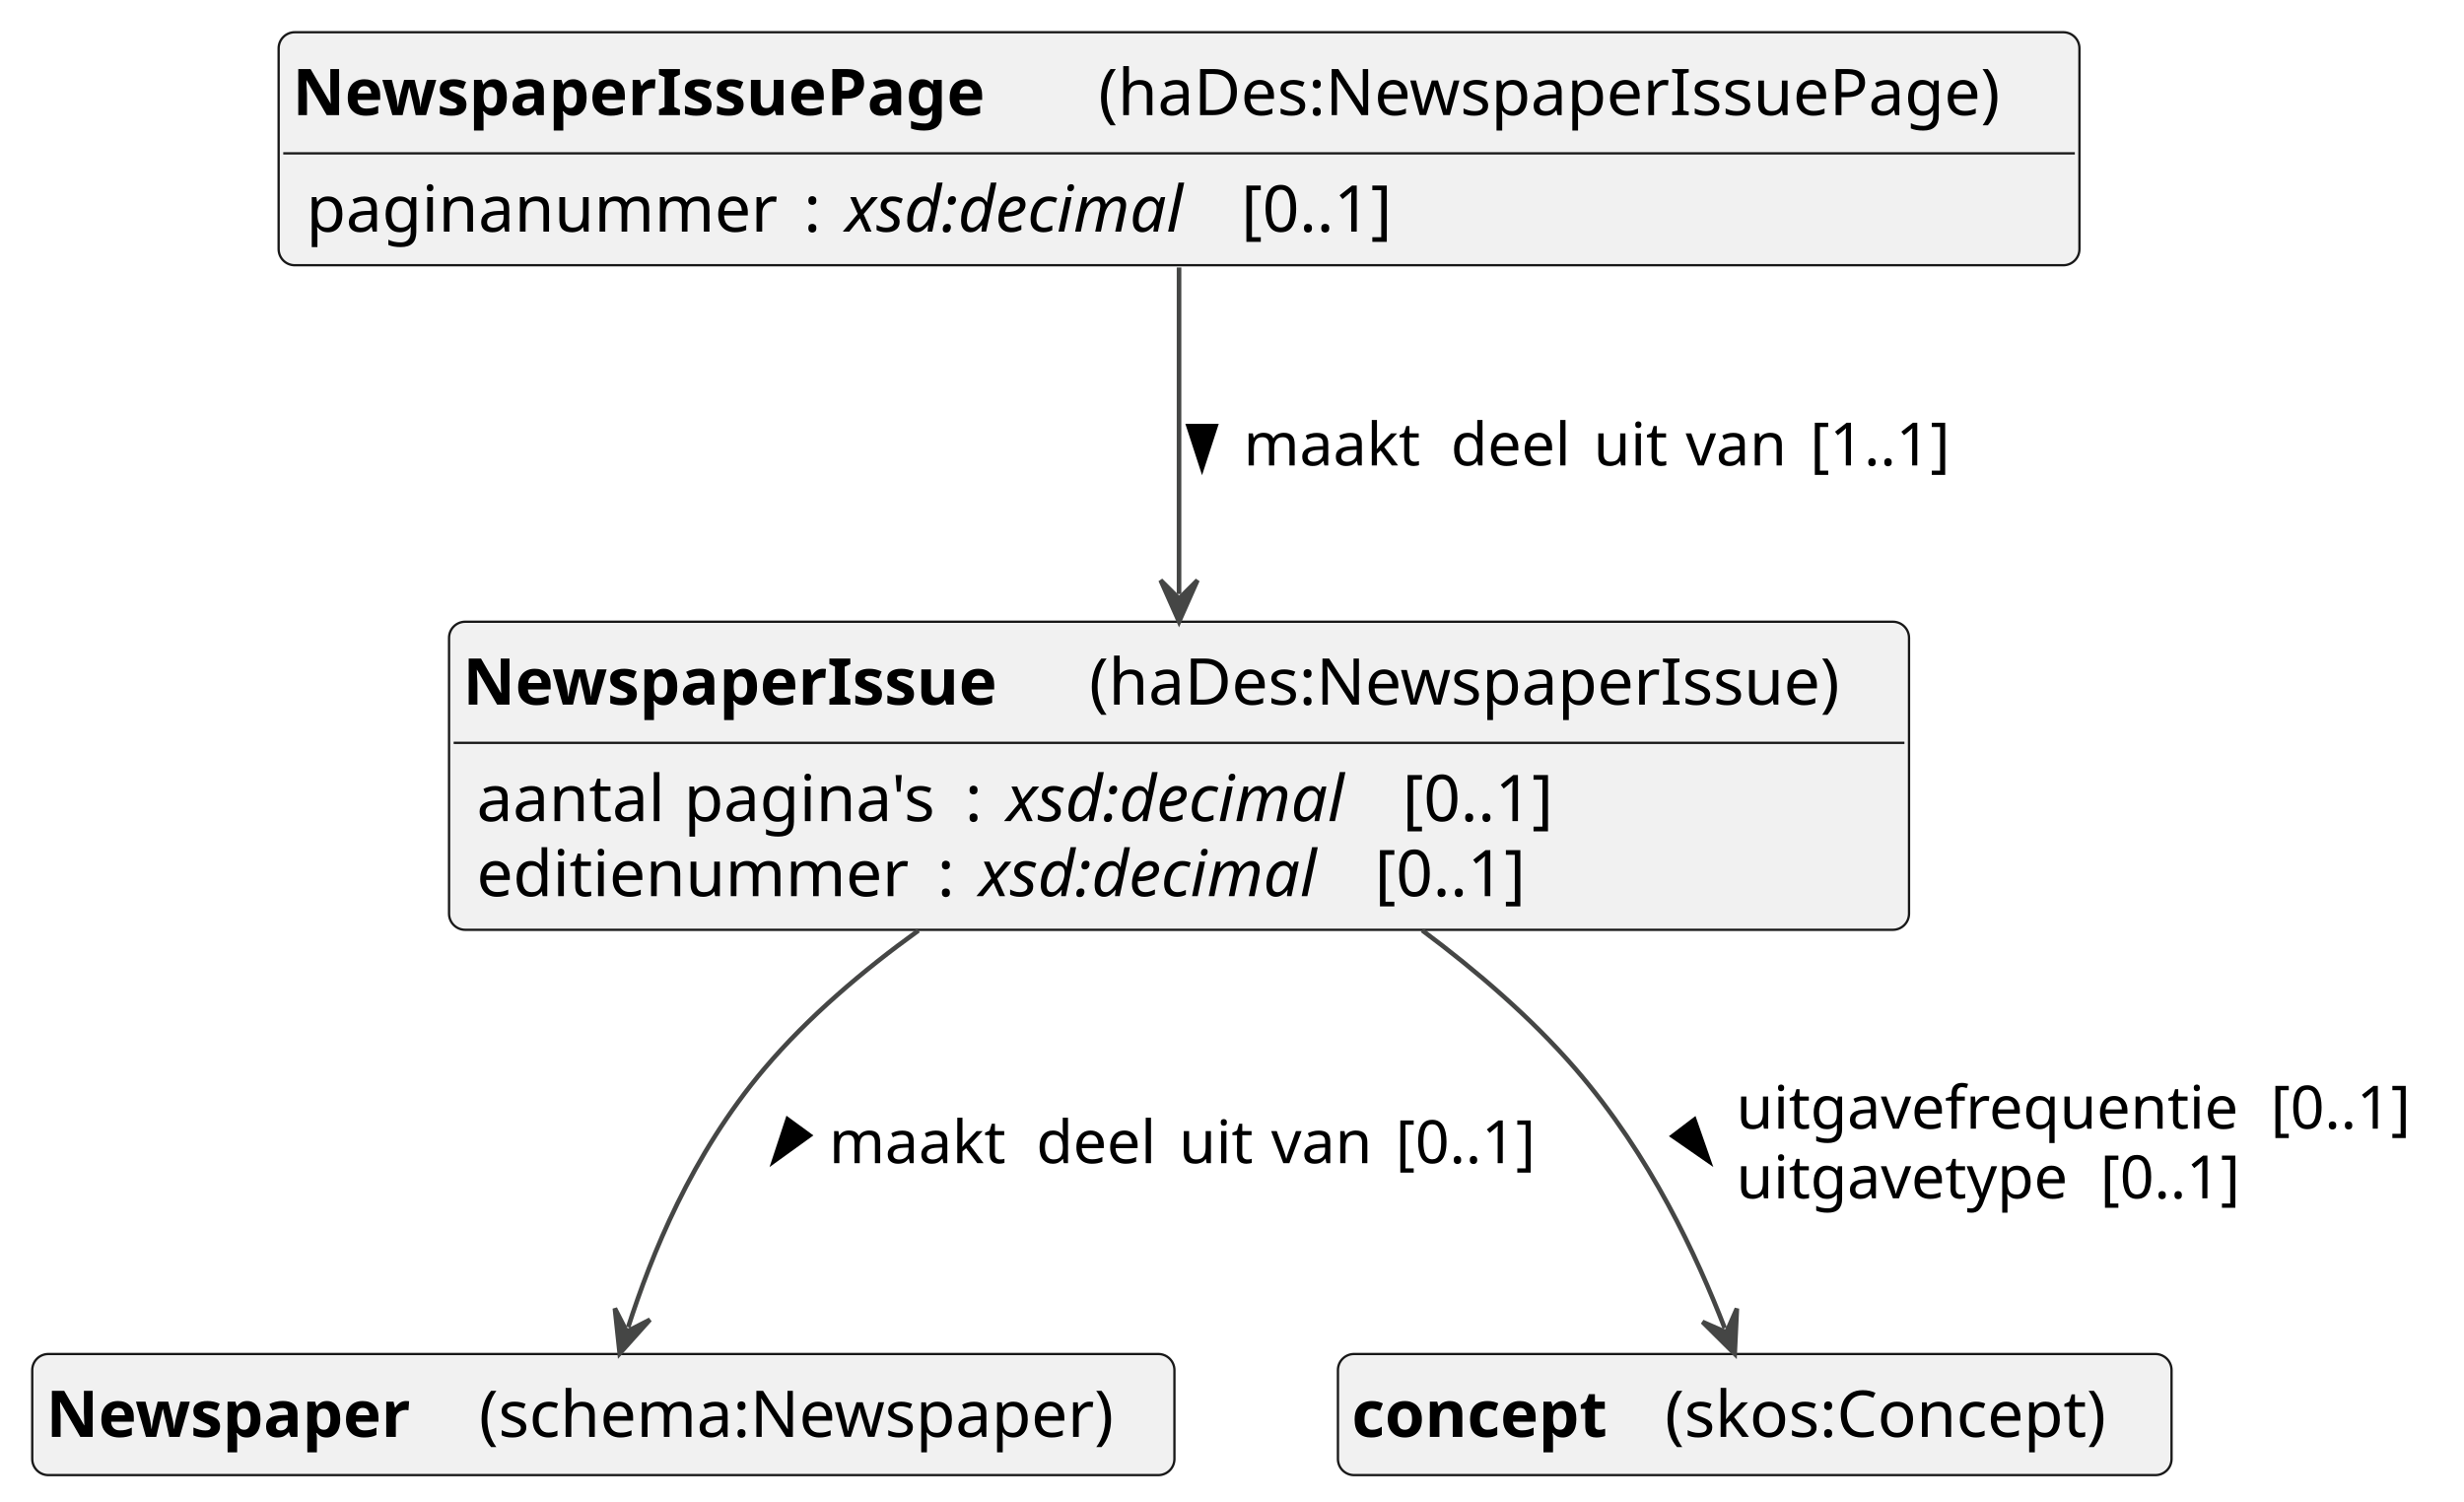
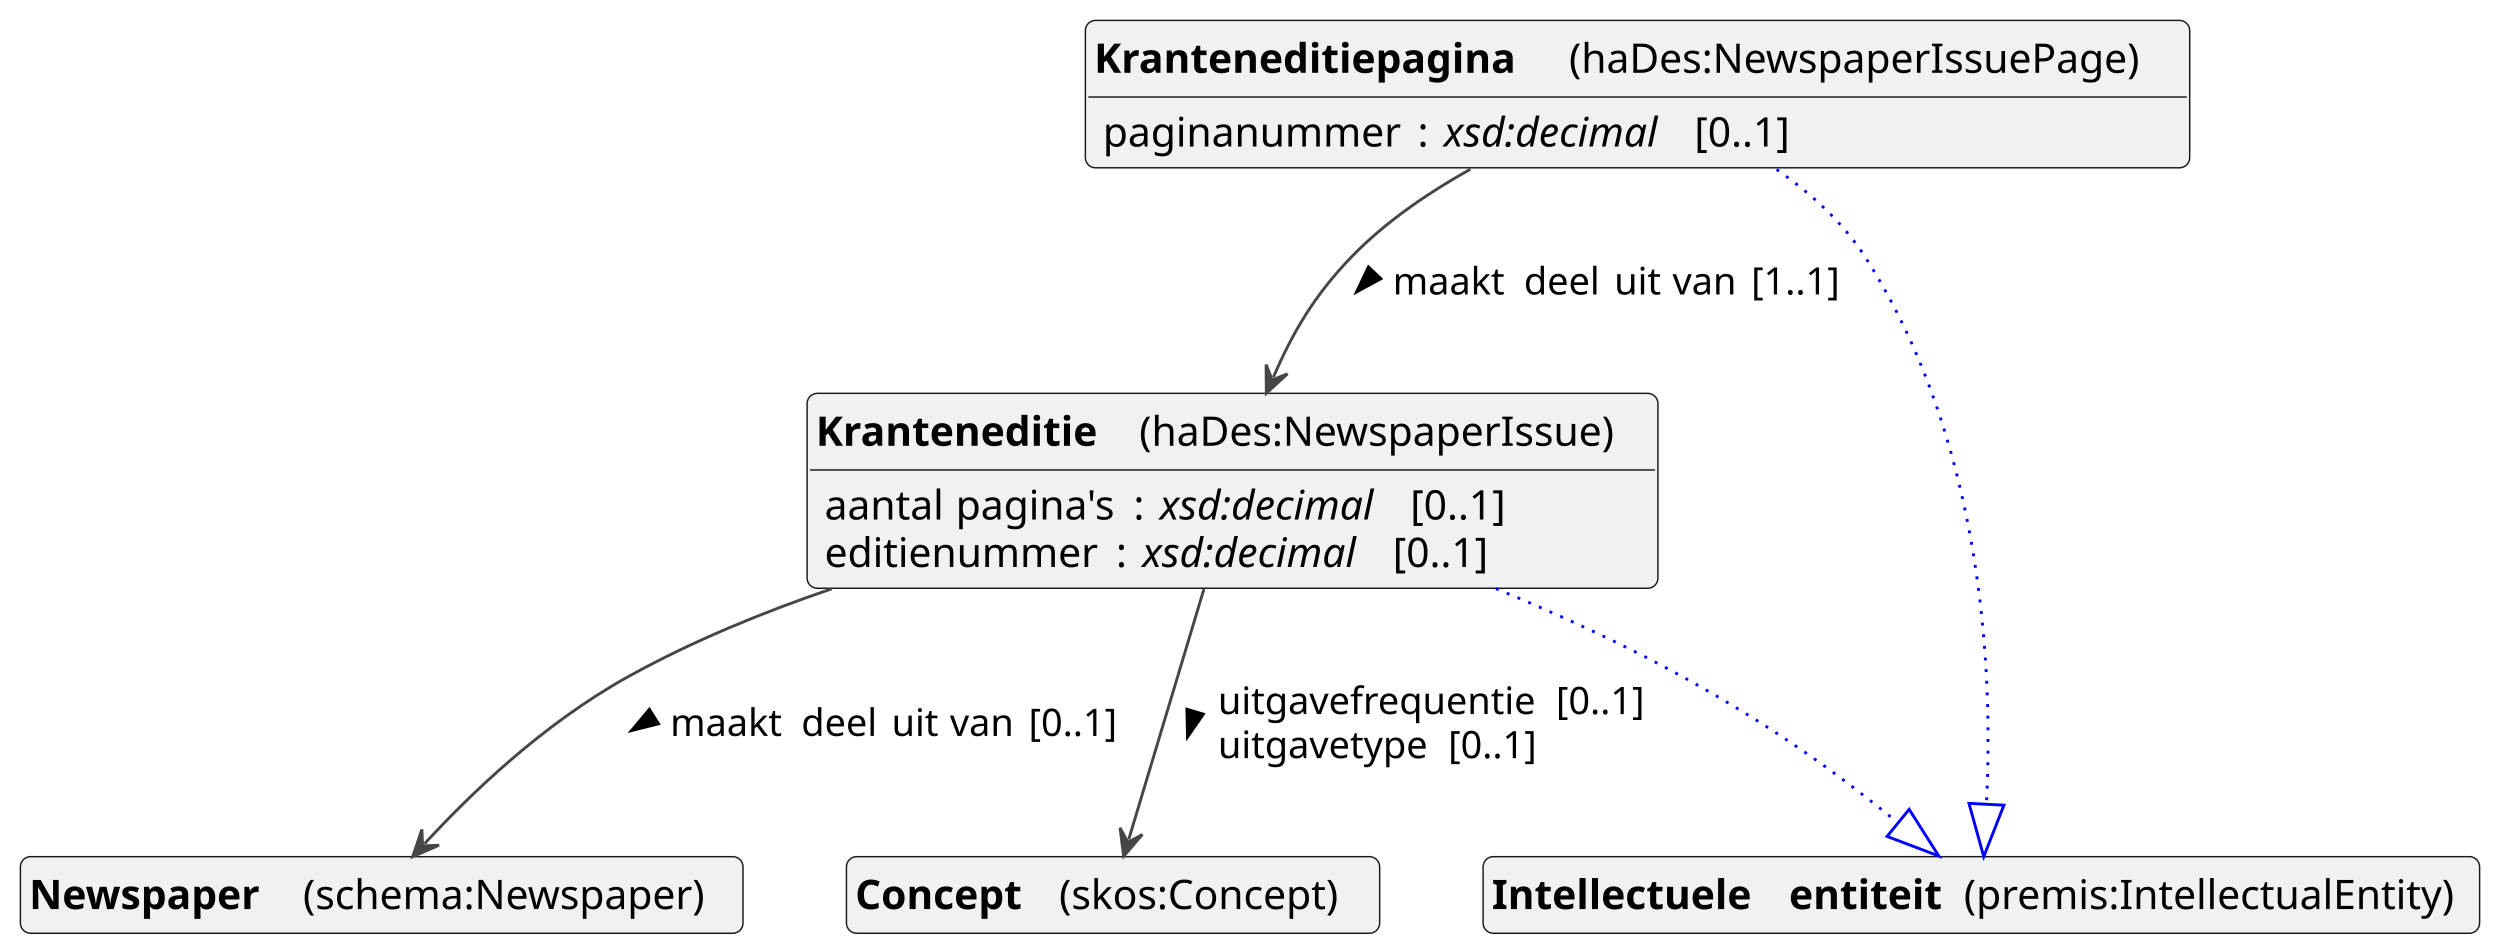
- <svg xmlns="http://www.w3.org/2000/svg" xmlns:xlink="http://www.w3.org/1999/xlink" contentStyleType="text/css" height="326px" preserveAspectRatio="none" style="width:535px;height:326px;background:#FFFFFF;" version="1.1" viewBox="0 0 535 326" width="535px" zoomAndPan="magnify">
+ <svg xmlns="http://www.w3.org/2000/svg" xmlns:xlink="http://www.w3.org/1999/xlink" contentStyleType="text/css" height="326px" preserveAspectRatio="none" style="width:858px;height:326px;background:#FFFFFF;" version="1.1" viewBox="0 0 858 326" width="858px" zoomAndPan="magnify">
  <defs />
  <g>
-     <a href="#haDes%3ANewspaperIssue" target="_top" title="#haDes%3ANewspaperIssue" xlink:actuate="onRequest" xlink:href="#haDes%3ANewspaperIssue" xlink:show="new" xlink:title="#haDes%3ANewspaperIssue" xlink:type="simple">
-       <g id="elem_haDes_NewspaperIssue">
-         <rect codeLine="15" fill="#F1F1F1" height="66.891" id="haDes_NewspaperIssue" rx="3.5" ry="3.5" style="stroke:#181818;stroke-width:0.5;" width="317" x="97.5" y="135" />
-         <text fill="#000000" font-family="sans-serif" font-size="14" font-weight="bold" lengthAdjust="spacing" textLength="132" x="100.5" y="152.995">NewspaperIssue</text>
-         <text fill="#000000" font-family="sans-serif" font-size="14" lengthAdjust="spacing" textLength="4" x="232.5" y="152.995"> </text>
-         <text fill="#000000" font-family="sans-serif" font-size="14" lengthAdjust="spacing" textLength="175" x="236.5" y="152.995">(haDes:NewspaperIssue)</text>
-         <line style="stroke:#181818;stroke-width:0.5;" x1="98.5" x2="413.5" y1="161.297" y2="161.297" />
-         <text fill="#000000" font-family="sans-serif" font-size="14" lengthAdjust="spacing" textLength="41" x="103.5" y="178.292">aantal</text>
-         <text fill="#000000" font-family="sans-serif" font-size="14" lengthAdjust="spacing" textLength="4" x="144.5" y="178.292"> </text>
-         <text fill="#000000" font-family="sans-serif" font-size="14" lengthAdjust="spacing" textLength="57" x="148.5" y="178.292">pagina's</text>
-         <text fill="#000000" font-family="sans-serif" font-size="14" lengthAdjust="spacing" textLength="4" x="205.5" y="178.292"> </text>
-         <text fill="#000000" font-family="sans-serif" font-size="14" lengthAdjust="spacing" textLength="5" x="209.5" y="178.292">:</text>
-         <text fill="#000000" font-family="sans-serif" font-size="14" lengthAdjust="spacing" textLength="4" x="214.5" y="178.292"> </text>
-         <text fill="#000000" font-family="sans-serif" font-size="14" font-style="italic" lengthAdjust="spacing" textLength="82" x="218.5" y="178.292">xsd:decimal</text>
-         <text fill="#000000" font-family="sans-serif" font-size="14" lengthAdjust="spacing" textLength="4" x="300.5" y="178.292"> </text>
-         <text fill="#000000" font-family="sans-serif" font-size="14" lengthAdjust="spacing" textLength="36" x="304.5" y="178.292">[0..1]</text>
-         <text fill="#000000" font-family="sans-serif" font-size="14" lengthAdjust="spacing" textLength="96" x="103.5" y="194.589">editienummer</text>
-         <text fill="#000000" font-family="sans-serif" font-size="14" lengthAdjust="spacing" textLength="4" x="199.5" y="194.589"> </text>
-         <text fill="#000000" font-family="sans-serif" font-size="14" lengthAdjust="spacing" textLength="5" x="203.5" y="194.589">:</text>
-         <text fill="#000000" font-family="sans-serif" font-size="14" lengthAdjust="spacing" textLength="4" x="208.5" y="194.589"> </text>
-         <text fill="#000000" font-family="sans-serif" font-size="14" font-style="italic" lengthAdjust="spacing" textLength="82" x="212.5" y="194.589">xsd:decimal</text>
-         <text fill="#000000" font-family="sans-serif" font-size="14" lengthAdjust="spacing" textLength="4" x="294.5" y="194.589"> </text>
-         <text fill="#000000" font-family="sans-serif" font-size="14" lengthAdjust="spacing" textLength="36" x="298.5" y="194.589">[0..1]</text>
-       </g>
-     </a>
-     <a href="#haDes%3ANewspaperIssuePage" target="_top" title="#haDes%3ANewspaperIssuePage" xlink:actuate="onRequest" xlink:href="#haDes%3ANewspaperIssuePage" xlink:show="new" xlink:title="#haDes%3ANewspaperIssuePage" xlink:type="simple">
-       <g id="elem_haDes_NewspaperIssuePage">
-         <rect codeLine="16" fill="#F1F1F1" height="50.594" id="haDes_NewspaperIssuePage" rx="3.5" ry="3.5" style="stroke:#181818;stroke-width:0.5;" width="391" x="60.5" y="7" />
-         <text fill="#000000" font-family="sans-serif" font-size="14" font-weight="bold" lengthAdjust="spacing" textLength="171" x="63.5" y="24.995">NewspaperIssuePage</text>
-         <text fill="#000000" font-family="sans-serif" font-size="14" lengthAdjust="spacing" textLength="4" x="234.5" y="24.995"> </text>
-         <text fill="#000000" font-family="sans-serif" font-size="14" lengthAdjust="spacing" textLength="210" x="238.5" y="24.995">(haDes:NewspaperIssuePage)</text>
-         <line style="stroke:#181818;stroke-width:0.5;" x1="61.5" x2="450.5" y1="33.297" y2="33.297" />
-         <text fill="#000000" font-family="sans-serif" font-size="14" lengthAdjust="spacing" textLength="104" x="66.5" y="50.292">paginanummer</text>
-         <text fill="#000000" font-family="sans-serif" font-size="14" lengthAdjust="spacing" textLength="4" x="170.5" y="50.292"> </text>
-         <text fill="#000000" font-family="sans-serif" font-size="14" lengthAdjust="spacing" textLength="5" x="174.5" y="50.292">:</text>
-         <text fill="#000000" font-family="sans-serif" font-size="14" lengthAdjust="spacing" textLength="4" x="179.5" y="50.292"> </text>
-         <text fill="#000000" font-family="sans-serif" font-size="14" font-style="italic" lengthAdjust="spacing" textLength="82" x="183.5" y="50.292">xsd:decimal</text>
-         <text fill="#000000" font-family="sans-serif" font-size="14" lengthAdjust="spacing" textLength="4" x="265.5" y="50.292"> </text>
-         <text fill="#000000" font-family="sans-serif" font-size="14" lengthAdjust="spacing" textLength="36" x="269.5" y="50.292">[0..1]</text>
-       </g>
-     </a>
    <a href="#schema%3ANewspaper" target="_top" title="#schema%3ANewspaper" xlink:actuate="onRequest" xlink:href="#schema%3ANewspaper" xlink:show="new" xlink:title="#schema%3ANewspaper" xlink:type="simple">
      <g id="elem_schema_Newspaper">
-         <rect codeLine="17" fill="#F1F1F1" height="26.297" id="schema_Newspaper" rx="3.5" ry="3.5" style="stroke:#181818;stroke-width:0.5;" width="248" x="7" y="294" />
+         <rect codeLine="15" fill="#F1F1F1" height="26.297" id="schema_Newspaper" rx="3.5" ry="3.5" style="stroke:#181818;stroke-width:0.5;" width="248" x="7" y="294" />
        <text fill="#000000" font-family="sans-serif" font-size="14" font-weight="bold" lengthAdjust="spacing" textLength="90" x="10" y="311.995">Newspaper</text>
        <text fill="#000000" font-family="sans-serif" font-size="14" lengthAdjust="spacing" textLength="4" x="100" y="311.995"> </text>
        <text fill="#000000" font-family="sans-serif" font-size="14" lengthAdjust="spacing" textLength="148" x="104" y="311.995">(schema:Newspaper)</text>
      </g>
    </a>
    <a href="../../terms/nl#skos%3AConcept" target="_top" title="../../terms/nl#skos%3AConcept" xlink:actuate="onRequest" xlink:href="../../terms/nl#skos%3AConcept" xlink:show="new" xlink:title="../../terms/nl#skos%3AConcept" xlink:type="simple">
      <g id="elem_skos_Concept">
-         <rect codeLine="18" fill="#F1F1F1" height="26.297" id="skos_Concept" rx="3.5" ry="3.5" style="stroke:#181818;stroke-width:0.5;" width="181" x="290.5" y="294" />
-         <text fill="#000000" font-family="sans-serif" font-size="14" font-weight="bold" lengthAdjust="spacing" textLength="64" x="293.5" y="311.995">concept</text>
-         <text fill="#000000" font-family="sans-serif" font-size="14" lengthAdjust="spacing" textLength="4" x="357.5" y="311.995"> </text>
-         <text fill="#000000" font-family="sans-serif" font-size="14" lengthAdjust="spacing" textLength="107" x="361.5" y="311.995">(skos:Concept)</text>
+         <rect codeLine="16" fill="#F1F1F1" height="26.297" id="skos_Concept" rx="3.5" ry="3.5" style="stroke:#181818;stroke-width:0.5;" width="183" x="290.5" y="294" />
+         <text fill="#000000" font-family="sans-serif" font-size="14" font-weight="bold" lengthAdjust="spacing" textLength="66" x="293.5" y="311.995">Concept</text>
+         <text fill="#000000" font-family="sans-serif" font-size="14" lengthAdjust="spacing" textLength="4" x="359.5" y="311.995"> </text>
+         <text fill="#000000" font-family="sans-serif" font-size="14" lengthAdjust="spacing" textLength="107" x="363.5" y="311.995">(skos:Concept)</text>
      </g>
    </a>
+     <a href="#haDes%3ANewspaperIssue" target="_top" title="#haDes%3ANewspaperIssue" xlink:actuate="onRequest" xlink:href="#haDes%3ANewspaperIssue" xlink:show="new" xlink:title="#haDes%3ANewspaperIssue" xlink:type="simple">
+       <g id="elem_haDes_NewspaperIssue">
+         <rect codeLine="17" fill="#F1F1F1" height="66.891" id="haDes_NewspaperIssue" rx="3.5" ry="3.5" style="stroke:#181818;stroke-width:0.5;" width="292" x="277" y="135" />
+         <text fill="#000000" font-family="sans-serif" font-size="14" font-weight="bold" lengthAdjust="spacing" textLength="107" x="280" y="152.995">Kranteneditie</text>
+         <text fill="#000000" font-family="sans-serif" font-size="14" lengthAdjust="spacing" textLength="4" x="387" y="152.995"> </text>
+         <text fill="#000000" font-family="sans-serif" font-size="14" lengthAdjust="spacing" textLength="175" x="391" y="152.995">(haDes:NewspaperIssue)</text>
+         <line style="stroke:#181818;stroke-width:0.5;" x1="278" x2="568" y1="161.297" y2="161.297" />
+         <text fill="#000000" font-family="sans-serif" font-size="14" lengthAdjust="spacing" textLength="41" x="283" y="178.292">aantal</text>
+         <text fill="#000000" font-family="sans-serif" font-size="14" lengthAdjust="spacing" textLength="4" x="324" y="178.292"> </text>
+         <text fill="#000000" font-family="sans-serif" font-size="14" lengthAdjust="spacing" textLength="57" x="328" y="178.292">pagina's</text>
+         <text fill="#000000" font-family="sans-serif" font-size="14" lengthAdjust="spacing" textLength="4" x="385" y="178.292"> </text>
+         <text fill="#000000" font-family="sans-serif" font-size="14" lengthAdjust="spacing" textLength="5" x="389" y="178.292">:</text>
+         <text fill="#000000" font-family="sans-serif" font-size="14" lengthAdjust="spacing" textLength="4" x="394" y="178.292"> </text>
+         <text fill="#000000" font-family="sans-serif" font-size="14" font-style="italic" lengthAdjust="spacing" textLength="82" x="398" y="178.292">xsd:decimal</text>
+         <text fill="#000000" font-family="sans-serif" font-size="14" lengthAdjust="spacing" textLength="4" x="480" y="178.292"> </text>
+         <text fill="#000000" font-family="sans-serif" font-size="14" lengthAdjust="spacing" textLength="36" x="484" y="178.292">[0..1]</text>
+         <text fill="#000000" font-family="sans-serif" font-size="14" lengthAdjust="spacing" textLength="96" x="283" y="194.589">editienummer</text>
+         <text fill="#000000" font-family="sans-serif" font-size="14" lengthAdjust="spacing" textLength="4" x="379" y="194.589"> </text>
+         <text fill="#000000" font-family="sans-serif" font-size="14" lengthAdjust="spacing" textLength="5" x="383" y="194.589">:</text>
+         <text fill="#000000" font-family="sans-serif" font-size="14" lengthAdjust="spacing" textLength="4" x="388" y="194.589"> </text>
+         <text fill="#000000" font-family="sans-serif" font-size="14" font-style="italic" lengthAdjust="spacing" textLength="82" x="392" y="194.589">xsd:decimal</text>
+         <text fill="#000000" font-family="sans-serif" font-size="14" lengthAdjust="spacing" textLength="4" x="474" y="194.589"> </text>
+         <text fill="#000000" font-family="sans-serif" font-size="14" lengthAdjust="spacing" textLength="36" x="478" y="194.589">[0..1]</text>
+       </g>
+     </a>
+     <a href="#premis%3AIntellectualEntity" target="_top" title="#premis%3AIntellectualEntity" xlink:actuate="onRequest" xlink:href="#premis%3AIntellectualEntity" xlink:show="new" xlink:title="#premis%3AIntellectualEntity" xlink:type="simple">
+       <g id="elem_premis_IntellectualEntity">
+         <rect codeLine="20" fill="#F1F1F1" height="26.297" id="premis_IntellectualEntity" rx="3.5" ry="3.5" style="stroke:#181818;stroke-width:0.5;" width="342" x="509" y="294" />
+         <text fill="#000000" font-family="sans-serif" font-size="14" font-weight="bold" lengthAdjust="spacing" textLength="97" x="512" y="311.995">Intellectuele</text>
+         <text fill="#000000" font-family="sans-serif" font-size="14" font-weight="bold" lengthAdjust="spacing" textLength="5" x="609" y="311.995"> </text>
+         <text fill="#000000" font-family="sans-serif" font-size="14" font-weight="bold" lengthAdjust="spacing" textLength="56" x="614" y="311.995">entiteit</text>
+         <text fill="#000000" font-family="sans-serif" font-size="14" lengthAdjust="spacing" textLength="4" x="670" y="311.995"> </text>
+         <text fill="#000000" font-family="sans-serif" font-size="14" lengthAdjust="spacing" textLength="174" x="674" y="311.995">(premis:IntellectualEntity)</text>
+       </g>
+     </a>
+     <a href="#haDes%3ANewspaperIssuePage" target="_top" title="#haDes%3ANewspaperIssuePage" xlink:actuate="onRequest" xlink:href="#haDes%3ANewspaperIssuePage" xlink:show="new" xlink:title="#haDes%3ANewspaperIssuePage" xlink:type="simple">
+       <g id="elem_haDes_NewspaperIssuePage">
+         <rect codeLine="19" fill="#F1F1F1" height="50.594" id="haDes_NewspaperIssuePage" rx="3.5" ry="3.5" style="stroke:#181818;stroke-width:0.5;" width="379" x="372.5" y="7" />
+         <text fill="#000000" font-family="sans-serif" font-size="14" font-weight="bold" lengthAdjust="spacing" textLength="159" x="375.5" y="24.995">Kranteneditiepagina</text>
+         <text fill="#000000" font-family="sans-serif" font-size="14" lengthAdjust="spacing" textLength="4" x="534.5" y="24.995"> </text>
+         <text fill="#000000" font-family="sans-serif" font-size="14" lengthAdjust="spacing" textLength="210" x="538.5" y="24.995">(haDes:NewspaperIssuePage)</text>
+         <line style="stroke:#181818;stroke-width:0.5;" x1="373.5" x2="750.5" y1="33.297" y2="33.297" />
+         <text fill="#000000" font-family="sans-serif" font-size="14" lengthAdjust="spacing" textLength="104" x="378.5" y="50.292">paginanummer</text>
+         <text fill="#000000" font-family="sans-serif" font-size="14" lengthAdjust="spacing" textLength="4" x="482.5" y="50.292"> </text>
+         <text fill="#000000" font-family="sans-serif" font-size="14" lengthAdjust="spacing" textLength="5" x="486.5" y="50.292">:</text>
+         <text fill="#000000" font-family="sans-serif" font-size="14" lengthAdjust="spacing" textLength="4" x="491.5" y="50.292"> </text>
+         <text fill="#000000" font-family="sans-serif" font-size="14" font-style="italic" lengthAdjust="spacing" textLength="82" x="495.5" y="50.292">xsd:decimal</text>
+         <text fill="#000000" font-family="sans-serif" font-size="14" lengthAdjust="spacing" textLength="4" x="577.5" y="50.292"> </text>
+         <text fill="#000000" font-family="sans-serif" font-size="14" lengthAdjust="spacing" textLength="36" x="581.5" y="50.292">[0..1]</text>
+       </g>
+     </a>
+     <g id="link_haDes_NewspaperIssue_premis_IntellectualEntity">
+       <path codeLine="26" d="M513.43,202.02 C534.74,210.82 557.04,220.99 577,232 C610.54,250.51 632.115,266.671 651.435,282.411 " fill="none" id="haDes_NewspaperIssue-to-premis_IntellectualEntity" style="stroke:#0000FF;stroke-width:1.0;stroke-dasharray:1.0,3.0;" />
+       <polygon fill="none" points="665.39,293.78,655.225,277.759,647.645,287.062,665.39,293.78" style="stroke:#0000FF;stroke-width:1.0;" />
+     </g>
    <g id="link_haDes_NewspaperIssue_schema_Newspaper">
-       <path codeLine="23" d="M199.42,202.05 C187.38,210.72 175.47,220.82 166,232 C150.02,250.87 141.432,272.56 136.392,288.18 " fill="none" id="haDes_NewspaperIssue-to-schema_Newspaper" style="stroke:#454645;stroke-width:1.0;" />
-       <polygon fill="#454645" points="134.55,293.89,141.12,286.553,136.085,289.132,133.507,284.096,134.55,293.89" style="stroke:#454645;stroke-width:1.0;" />
-       <polygon fill="#000000" points="168.047,252.101,175.761,246.538,171.017,243.066,168.047,252.101" style="stroke:#000000;stroke-width:1.0;" />
-       <text fill="#000000" font-family="sans-serif" font-size="13" lengthAdjust="spacing" textLength="41" x="180" y="252.567">maakt</text>
-       <text fill="#000000" font-family="sans-serif" font-size="13" lengthAdjust="spacing" textLength="4" x="221" y="252.567"> </text>
-       <text fill="#000000" font-family="sans-serif" font-size="13" lengthAdjust="spacing" textLength="27" x="225" y="252.567">deel</text>
-       <text fill="#000000" font-family="sans-serif" font-size="13" lengthAdjust="spacing" textLength="4" x="252" y="252.567"> </text>
-       <text fill="#000000" font-family="sans-serif" font-size="13" lengthAdjust="spacing" textLength="16" x="256" y="252.567">uit</text>
-       <text fill="#000000" font-family="sans-serif" font-size="13" lengthAdjust="spacing" textLength="4" x="272" y="252.567"> </text>
-       <text fill="#000000" font-family="sans-serif" font-size="13" lengthAdjust="spacing" textLength="23" x="276" y="252.567">van</text>
-       <text fill="#000000" font-family="sans-serif" font-size="13" lengthAdjust="spacing" textLength="4" x="299" y="252.567"> </text>
-       <text fill="#000000" font-family="sans-serif" font-size="13" lengthAdjust="spacing" textLength="34" x="303" y="252.567">[0..1]</text>
+       <path codeLine="30" d="M285.47,202.06 C261.58,210.21 237.52,220.11 216,232 C185.69,248.75 160.73,273.301 145.7,289.582 " fill="none" id="haDes_NewspaperIssue-to-schema_Newspaper" style="stroke:#454645;stroke-width:1.0;" />
+       <polygon fill="#454645" points="141.63,293.99,150.674,290.091,145.022,290.316,144.796,284.664,141.63,293.99" style="stroke:#454645;stroke-width:1.0;" />
+       <polygon fill="#000000" points="216.762,250.72,225.988,248.411,222.869,243.429,216.762,250.72" style="stroke:#000000;stroke-width:1.0;" />
+       <text fill="#000000" font-family="sans-serif" font-size="13" lengthAdjust="spacing" textLength="41" x="230" y="252.567">maakt</text>
+       <text fill="#000000" font-family="sans-serif" font-size="13" lengthAdjust="spacing" textLength="4" x="271" y="252.567"> </text>
+       <text fill="#000000" font-family="sans-serif" font-size="13" lengthAdjust="spacing" textLength="27" x="275" y="252.567">deel</text>
+       <text fill="#000000" font-family="sans-serif" font-size="13" lengthAdjust="spacing" textLength="4" x="302" y="252.567"> </text>
+       <text fill="#000000" font-family="sans-serif" font-size="13" lengthAdjust="spacing" textLength="16" x="306" y="252.567">uit</text>
+       <text fill="#000000" font-family="sans-serif" font-size="13" lengthAdjust="spacing" textLength="4" x="322" y="252.567"> </text>
+       <text fill="#000000" font-family="sans-serif" font-size="13" lengthAdjust="spacing" textLength="23" x="326" y="252.567">van</text>
+       <text fill="#000000" font-family="sans-serif" font-size="13" lengthAdjust="spacing" textLength="4" x="349" y="252.567"> </text>
+       <text fill="#000000" font-family="sans-serif" font-size="13" lengthAdjust="spacing" textLength="34" x="353" y="252.567">[0..1]</text>
    </g>
    <g id="link_haDes_NewspaperIssue_skos_Concept">
-       <path codeLine="24" d="M308.8,202.01 C320.61,210.81 332.45,220.98 342,232 C358.54,251.1 368.438,272.827 374.478,288.377 " fill="none" id="haDes_NewspaperIssue-to-skos_Concept" style="stroke:#454645;stroke-width:1.0;" />
-       <polygon fill="#454645" points="376.65,293.97,377.12,284.132,374.84,289.309,369.663,287.029,376.65,293.97" style="stroke:#454645;stroke-width:1.0;" />
-       <polygon fill="#000000" points="371.026,252.113,367.891,243.134,363.212,246.692,371.026,252.113" style="stroke:#000000;stroke-width:1.0;" />
-       <text fill="#000000" font-family="sans-serif" font-size="13" lengthAdjust="spacing" textLength="112" x="377" y="245.067">uitgavefrequentie</text>
-       <text fill="#000000" font-family="sans-serif" font-size="13" lengthAdjust="spacing" textLength="4" x="489" y="245.067"> </text>
-       <text fill="#000000" font-family="sans-serif" font-size="13" lengthAdjust="spacing" textLength="34" x="493" y="245.067">[0..1]</text>
-       <text fill="#000000" font-family="sans-serif" font-size="13" lengthAdjust="spacing" textLength="75" x="377" y="260.2">uitgavetype</text>
-       <text fill="#000000" font-family="sans-serif" font-size="13" lengthAdjust="spacing" textLength="4" x="452" y="260.2"> </text>
-       <text fill="#000000" font-family="sans-serif" font-size="13" lengthAdjust="spacing" textLength="34" x="456" y="260.2">[0..1]</text>
+       <path codeLine="31" d="M413.18,202.2 C404.32,231.69 393.498,267.744 387.368,288.124 " fill="none" id="haDes_NewspaperIssue-to-skos_Concept" style="stroke:#454645;stroke-width:1.0;" />
+       <polygon fill="#454645" points="385.64,293.87,392.063,286.404,387.08,289.082,384.402,284.099,385.64,293.87" style="stroke:#454645;stroke-width:1.0;" />
+       <polygon fill="#000000" points="407.562,252.921,412.978,245.104,407.349,243.413,407.562,252.921" style="stroke:#000000;stroke-width:1.0;" />
+       <text fill="#000000" font-family="sans-serif" font-size="13" lengthAdjust="spacing" textLength="112" x="418" y="245.067">uitgavefrequentie</text>
+       <text fill="#000000" font-family="sans-serif" font-size="13" lengthAdjust="spacing" textLength="4" x="530" y="245.067"> </text>
+       <text fill="#000000" font-family="sans-serif" font-size="13" lengthAdjust="spacing" textLength="34" x="534" y="245.067">[0..1]</text>
+       <text fill="#000000" font-family="sans-serif" font-size="13" lengthAdjust="spacing" textLength="75" x="418" y="260.2">uitgavetype</text>
+       <text fill="#000000" font-family="sans-serif" font-size="13" lengthAdjust="spacing" textLength="4" x="493" y="260.2"> </text>
+       <text fill="#000000" font-family="sans-serif" font-size="13" lengthAdjust="spacing" textLength="34" x="497" y="260.2">[0..1]</text>
+     </g>
+     <g id="link_haDes_NewspaperIssuePage_premis_IntellectualEntity">
+       <path codeLine="34" d="M609.75,58.15 C621.26,66.21 632.41,76.19 640,88 C683.69,155.98 683.548,241.144 681.748,276.024 " fill="none" id="haDes_NewspaperIssuePage-to-premis_IntellectualEntity" style="stroke:#0000FF;stroke-width:1.0;stroke-dasharray:1.0,3.0;" />
+       <polygon fill="none" points="680.82,294,687.74,276.333,675.756,275.715,680.82,294" style="stroke:#0000FF;stroke-width:1.0;" />
    </g>
    <g id="link_haDes_NewspaperIssuePage_haDes_NewspaperIssue">
-       <path codeLine="29" d="M256,58.08 C256,79.69 256,105.3 256,128.99 " fill="none" id="haDes_NewspaperIssuePage-to-haDes_NewspaperIssue" style="stroke:#454645;stroke-width:1.0;" />
-       <polygon fill="#454645" points="256,134.99,260,125.99,256,129.99,252,125.99,256,134.99" style="stroke:#454645;stroke-width:1.0;" />
-       <polygon fill="#000000" points="261,101.566,263.939,92.521,258.061,92.521,261,101.566" style="stroke:#000000;stroke-width:1.0;" />
-       <text fill="#000000" font-family="sans-serif" font-size="13" lengthAdjust="spacing" textLength="41" x="270" y="101.067">maakt</text>
-       <text fill="#000000" font-family="sans-serif" font-size="13" lengthAdjust="spacing" textLength="4" x="311" y="101.067"> </text>
-       <text fill="#000000" font-family="sans-serif" font-size="13" lengthAdjust="spacing" textLength="27" x="315" y="101.067">deel</text>
-       <text fill="#000000" font-family="sans-serif" font-size="13" lengthAdjust="spacing" textLength="4" x="342" y="101.067"> </text>
-       <text fill="#000000" font-family="sans-serif" font-size="13" lengthAdjust="spacing" textLength="16" x="346" y="101.067">uit</text>
-       <text fill="#000000" font-family="sans-serif" font-size="13" lengthAdjust="spacing" textLength="4" x="362" y="101.067"> </text>
-       <text fill="#000000" font-family="sans-serif" font-size="13" lengthAdjust="spacing" textLength="23" x="366" y="101.067">van</text>
-       <text fill="#000000" font-family="sans-serif" font-size="13" lengthAdjust="spacing" textLength="4" x="389" y="101.067"> </text>
-       <text fill="#000000" font-family="sans-serif" font-size="13" lengthAdjust="spacing" textLength="34" x="393" y="101.067">[1..1]</text>
+       <path codeLine="37" d="M504.65,58.06 C490.19,66.12 475.52,76.12 464,88 C451.14,101.27 443.77,113.876 437,129.466 " fill="none" id="haDes_NewspaperIssuePage-to-haDes_NewspaperIssue" style="stroke:#454645;stroke-width:1.0;" />
+       <polygon fill="#454645" points="434.61,134.97,441.864,128.308,436.602,130.384,434.526,125.121,434.61,134.97" style="stroke:#454645;stroke-width:1.0;" />
+       <polygon fill="#000000" points="465.561,100.196,473.916,95.651,469.649,91.609,465.561,100.196" style="stroke:#000000;stroke-width:1.0;" />
+       <text fill="#000000" font-family="sans-serif" font-size="13" lengthAdjust="spacing" textLength="41" x="478" y="101.067">maakt</text>
+       <text fill="#000000" font-family="sans-serif" font-size="13" lengthAdjust="spacing" textLength="4" x="519" y="101.067"> </text>
+       <text fill="#000000" font-family="sans-serif" font-size="13" lengthAdjust="spacing" textLength="27" x="523" y="101.067">deel</text>
+       <text fill="#000000" font-family="sans-serif" font-size="13" lengthAdjust="spacing" textLength="4" x="550" y="101.067"> </text>
+       <text fill="#000000" font-family="sans-serif" font-size="13" lengthAdjust="spacing" textLength="16" x="554" y="101.067">uit</text>
+       <text fill="#000000" font-family="sans-serif" font-size="13" lengthAdjust="spacing" textLength="4" x="570" y="101.067"> </text>
+       <text fill="#000000" font-family="sans-serif" font-size="13" lengthAdjust="spacing" textLength="23" x="574" y="101.067">van</text>
+       <text fill="#000000" font-family="sans-serif" font-size="13" lengthAdjust="spacing" textLength="4" x="597" y="101.067"> </text>
+       <text fill="#000000" font-family="sans-serif" font-size="13" lengthAdjust="spacing" textLength="34" x="601" y="101.067">[1..1]</text>
    </g>
  </g>
</svg>
